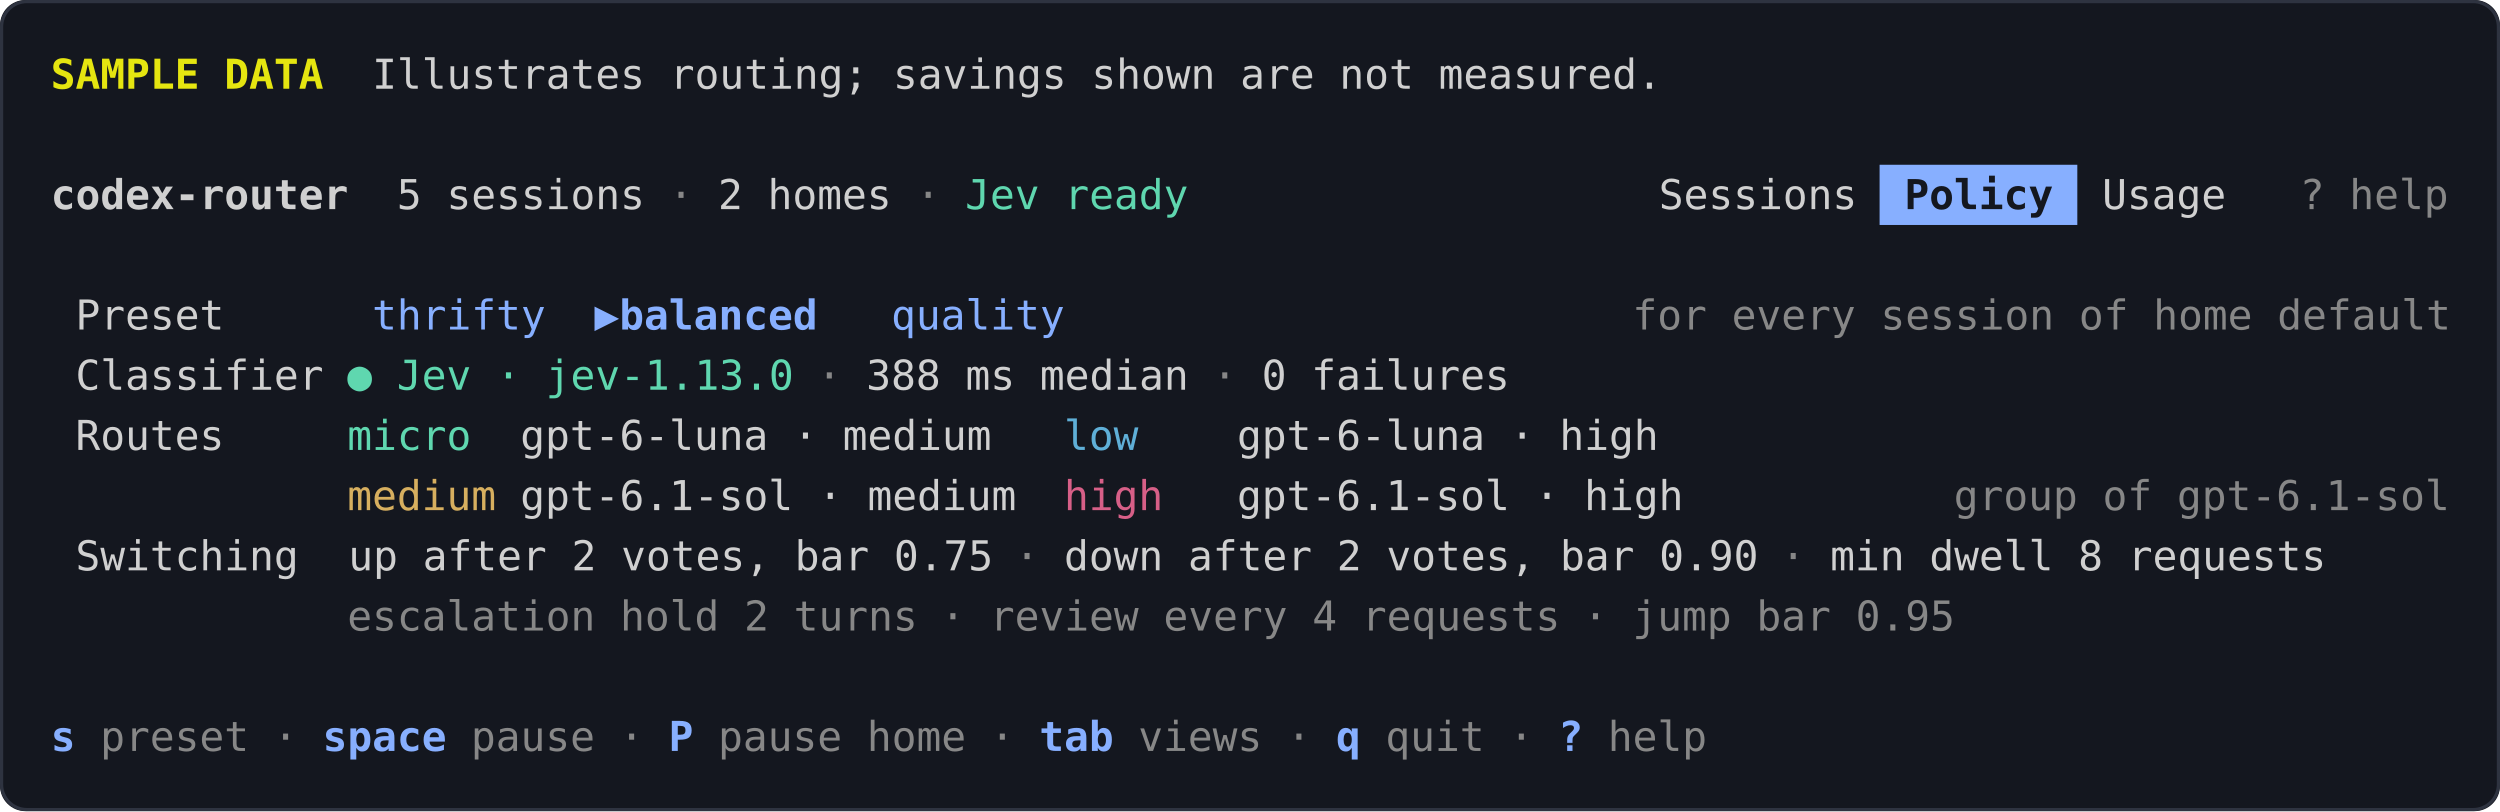
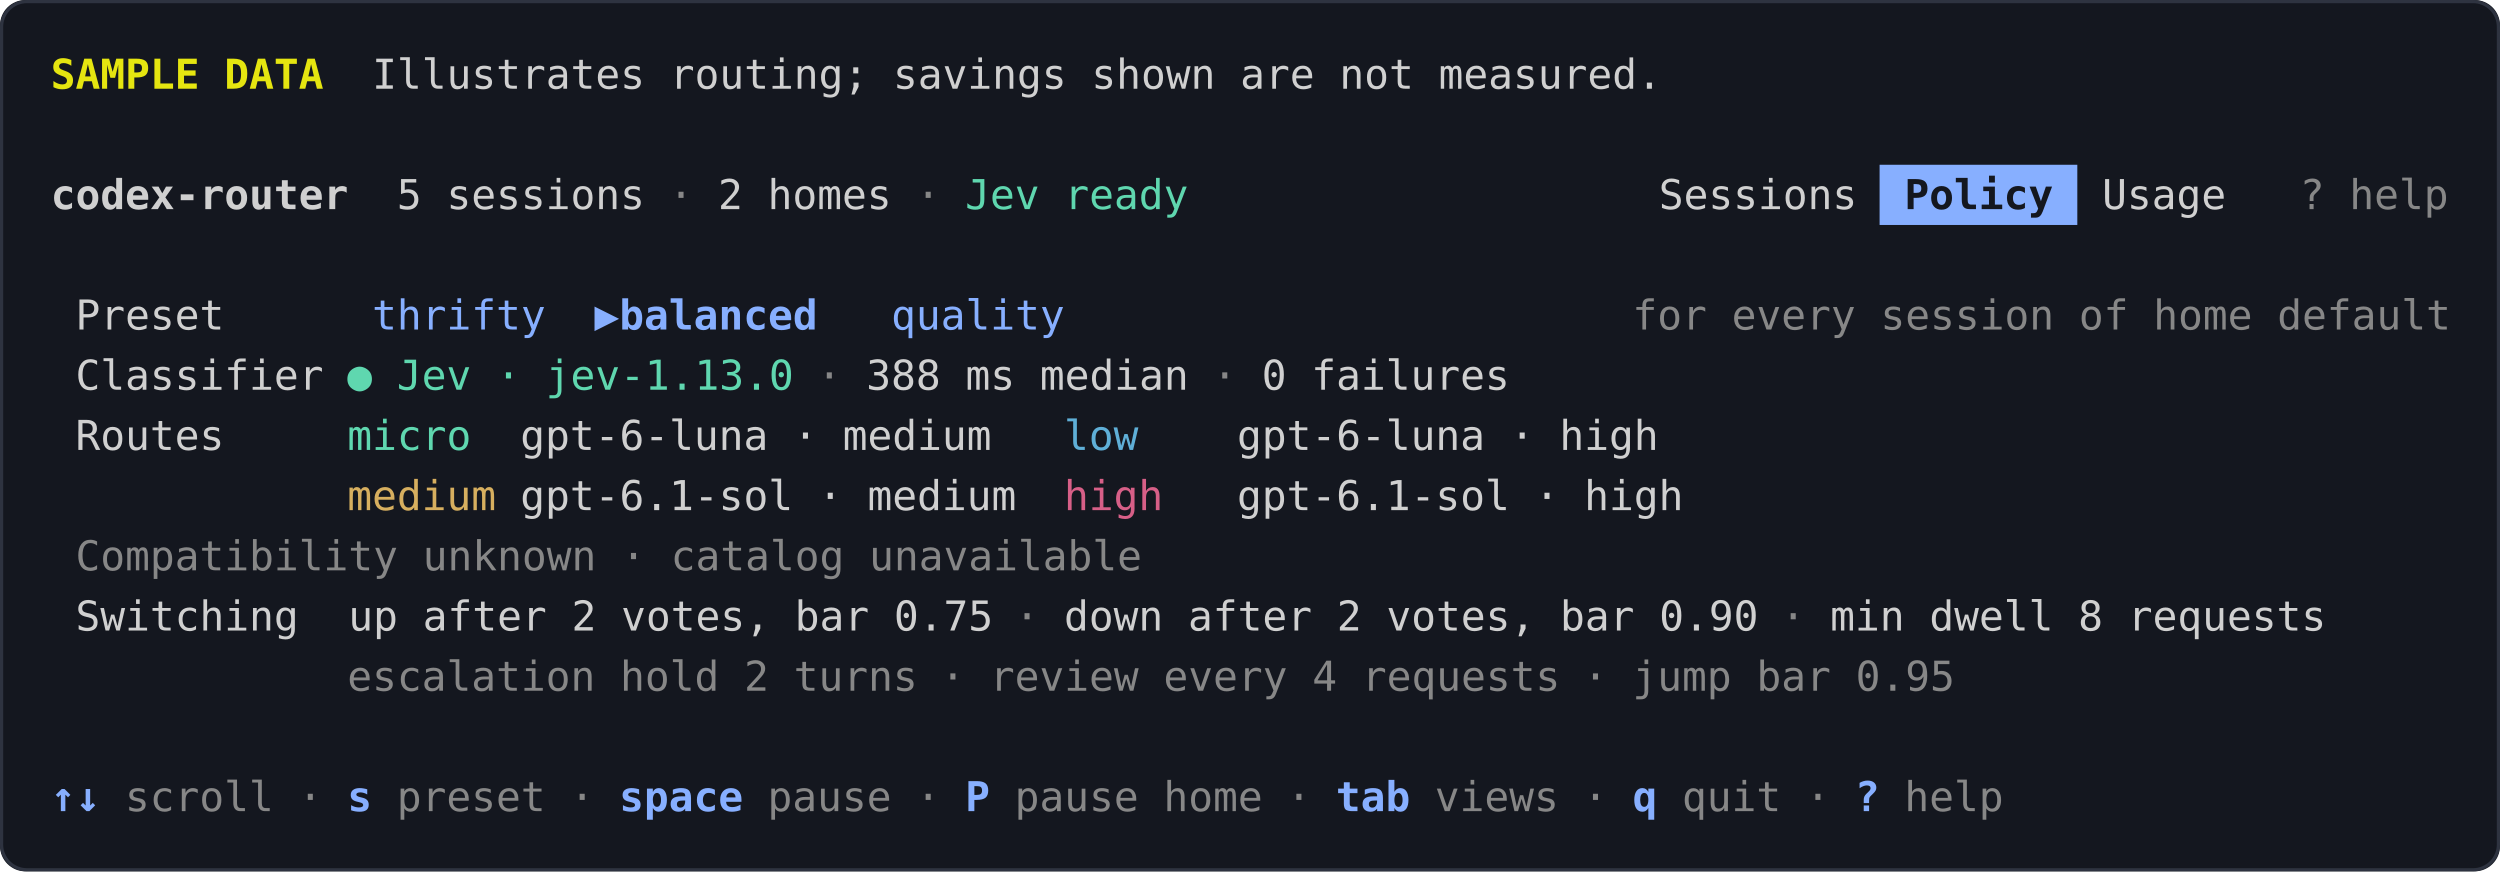
- <svg xmlns="http://www.w3.org/2000/svg" viewBox="0 0 789 256" width="789" height="256" role="img" aria-labelledby="title desc">
+ <svg xmlns="http://www.w3.org/2000/svg" viewBox="0 0 789 275" width="789" height="275" role="img" aria-labelledby="title desc">
  <style>text { font-family: ui-monospace, SFMono-Regular, Menlo, Consolas, 'DejaVu Sans Mono', monospace; font-size: 13px; }</style>
-   <rect width="789" height="256" rx="8" fill="#14171f" />
-   <rect x="0.5" y="0.5" width="788" height="255" rx="8" fill="none" stroke="#2e3340" />
+   <rect width="789" height="275" rx="8" fill="#14171f" />
+   <rect x="0.5" y="0.5" width="788" height="274" rx="8" fill="none" stroke="#2e3340" />
  <text x="16.0" y="28.0" fill="#e5e510" font-weight="700" xml:space="preserve">SAMPLE DATA</text>
  <text x="101.8" y="28.0" fill="#d0d0d0" xml:space="preserve">  Illustrates routing; savings shown are not measured.</text>
  <text x="16.0" y="66.0" fill="#d0d0d0" font-weight="700" xml:space="preserve">codex-router</text>
  <text x="109.6" y="66.0" fill="#d0d0d0" xml:space="preserve">  5 sessions</text>
  <text x="203.2" y="66.0" fill="#878787" xml:space="preserve"> · </text>
  <text x="226.6" y="66.0" fill="#d0d0d0" xml:space="preserve">2 homes</text>
  <text x="281.2" y="66.0" fill="#878787" xml:space="preserve"> · </text>
  <text x="304.6" y="66.0" fill="#5fd7af" xml:space="preserve">Jev ready</text>
  <text x="374.8" y="66.0" fill="#d0d0d0" xml:space="preserve">                   Sessions </text>
  <rect x="593.2" y="52.0" width="62.4" height="19" fill="#87afff" />
  <text x="593.2" y="66.0" fill="#14171f" font-weight="700" xml:space="preserve"> Policy </text>
  <text x="655.6" y="66.0" fill="#d0d0d0" xml:space="preserve"> Usage   </text>
  <text x="725.8" y="66.0" fill="#878787" xml:space="preserve">? help</text>
  <text x="16.0" y="104.0" fill="#d0d0d0" xml:space="preserve"> Preset     </text>
  <text x="109.6" y="104.0" fill="#87afff" xml:space="preserve"> thrifty  </text>
  <text x="187.6" y="104.0" fill="#87afff" font-weight="700" xml:space="preserve">▶balanced  </text>
  <text x="273.4" y="104.0" fill="#87afff" xml:space="preserve"> quality  </text>
  <text x="515.2" y="104.0" fill="#878787" xml:space="preserve">for every session of home default</text>
  <text x="16.0" y="123.0" fill="#d0d0d0" xml:space="preserve"> Classifier </text>
  <text x="109.6" y="123.0" fill="#5fd7af" xml:space="preserve">● Jev · jev-1.13.0</text>
  <text x="250.0" y="123.0" fill="#878787" xml:space="preserve"> · </text>
  <text x="273.4" y="123.0" fill="#d0d0d0" xml:space="preserve">388 ms median</text>
  <text x="374.8" y="123.0" fill="#878787" xml:space="preserve"> · </text>
  <text x="398.2" y="123.0" fill="#d0d0d0" xml:space="preserve">0 failures</text>
  <text x="16.0" y="142.0" fill="#d0d0d0" xml:space="preserve"> Routes     </text>
  <text x="109.6" y="142.0" fill="#5fd7af" xml:space="preserve">micro  </text>
  <text x="164.2" y="142.0" fill="#d0d0d0" xml:space="preserve">gpt-6-luna · medium   </text>
  <text x="335.8" y="142.0" fill="#5fafd7" xml:space="preserve">low    </text>
  <text x="390.4" y="142.0" fill="#d0d0d0" xml:space="preserve">gpt-6-luna · high     </text>
  <text x="109.6" y="161.0" fill="#d7af5f" xml:space="preserve">medium </text>
  <text x="164.2" y="161.0" fill="#d0d0d0" xml:space="preserve">gpt-6.1-sol · medium  </text>
  <text x="335.8" y="161.0" fill="#d75f87" xml:space="preserve">high   </text>
-   <text x="390.4" y="161.0" fill="#d0d0d0" xml:space="preserve">gpt-6.1-sol · high           </text>
-   <text x="616.6" y="161.0" fill="#878787" xml:space="preserve">group of gpt-6.1-sol</text>
-   <text x="16.0" y="180.0" fill="#d0d0d0" xml:space="preserve"> Switching  up after 2 votes, bar 0.75</text>
-   <text x="312.4" y="180.0" fill="#878787" xml:space="preserve"> · </text>
-   <text x="335.8" y="180.0" fill="#d0d0d0" xml:space="preserve">down after 2 votes, bar 0.90</text>
-   <text x="554.2" y="180.0" fill="#878787" xml:space="preserve"> · </text>
-   <text x="577.6" y="180.0" fill="#d0d0d0" xml:space="preserve">min dwell 8 requests</text>
-   <text x="109.6" y="199.0" fill="#878787" xml:space="preserve">escalation hold 2 turns</text>
-   <text x="289.0" y="199.0" fill="#878787" xml:space="preserve"> · </text>
-   <text x="312.4" y="199.0" fill="#878787" xml:space="preserve">review every 4 requests</text>
-   <text x="491.8" y="199.0" fill="#878787" xml:space="preserve"> · </text>
-   <text x="515.2" y="199.0" fill="#878787" xml:space="preserve">jump bar 0.95</text>
-   <text x="16.0" y="237.0" fill="#87afff" font-weight="700" xml:space="preserve">s</text>
-   <text x="23.8" y="237.0" fill="#878787" xml:space="preserve"> preset</text>
-   <text x="78.4" y="237.0" fill="#878787" xml:space="preserve"> · </text>
-   <text x="101.8" y="237.0" fill="#87afff" font-weight="700" xml:space="preserve">space</text>
-   <text x="140.8" y="237.0" fill="#878787" xml:space="preserve"> pause</text>
-   <text x="187.6" y="237.0" fill="#878787" xml:space="preserve"> · </text>
-   <text x="211.0" y="237.0" fill="#87afff" font-weight="700" xml:space="preserve">P</text>
-   <text x="218.8" y="237.0" fill="#878787" xml:space="preserve"> pause home</text>
-   <text x="304.6" y="237.0" fill="#878787" xml:space="preserve"> · </text>
-   <text x="328.0" y="237.0" fill="#87afff" font-weight="700" xml:space="preserve">tab</text>
-   <text x="351.4" y="237.0" fill="#878787" xml:space="preserve"> views</text>
-   <text x="398.2" y="237.0" fill="#878787" xml:space="preserve"> · </text>
-   <text x="421.6" y="237.0" fill="#87afff" font-weight="700" xml:space="preserve">q</text>
-   <text x="429.4" y="237.0" fill="#878787" xml:space="preserve"> quit</text>
-   <text x="468.4" y="237.0" fill="#878787" xml:space="preserve"> · </text>
-   <text x="491.8" y="237.0" fill="#87afff" font-weight="700" xml:space="preserve">?</text>
-   <text x="499.6" y="237.0" fill="#878787" xml:space="preserve"> help</text>
+   <text x="390.4" y="161.0" fill="#d0d0d0" xml:space="preserve">gpt-6.1-sol · high                               </text>
+   <text x="16.0" y="180.0" fill="#878787" xml:space="preserve"> Compatibility unknown · catalog unavailable</text>
+   <text x="16.0" y="199.0" fill="#d0d0d0" xml:space="preserve"> Switching  up after 2 votes, bar 0.75</text>
+   <text x="312.4" y="199.0" fill="#878787" xml:space="preserve"> · </text>
+   <text x="335.8" y="199.0" fill="#d0d0d0" xml:space="preserve">down after 2 votes, bar 0.90</text>
+   <text x="554.2" y="199.0" fill="#878787" xml:space="preserve"> · </text>
+   <text x="577.6" y="199.0" fill="#d0d0d0" xml:space="preserve">min dwell 8 requests</text>
+   <text x="109.6" y="218.0" fill="#878787" xml:space="preserve">escalation hold 2 turns</text>
+   <text x="289.0" y="218.0" fill="#878787" xml:space="preserve"> · </text>
+   <text x="312.4" y="218.0" fill="#878787" xml:space="preserve">review every 4 requests</text>
+   <text x="491.8" y="218.0" fill="#878787" xml:space="preserve"> · </text>
+   <text x="515.2" y="218.0" fill="#878787" xml:space="preserve">jump bar 0.95</text>
+   <text x="16.0" y="256.0" fill="#87afff" font-weight="700" xml:space="preserve">↑↓</text>
+   <text x="31.6" y="256.0" fill="#878787" xml:space="preserve"> scroll</text>
+   <text x="86.2" y="256.0" fill="#878787" xml:space="preserve"> · </text>
+   <text x="109.6" y="256.0" fill="#87afff" font-weight="700" xml:space="preserve">s</text>
+   <text x="117.4" y="256.0" fill="#878787" xml:space="preserve"> preset</text>
+   <text x="172.0" y="256.0" fill="#878787" xml:space="preserve"> · </text>
+   <text x="195.4" y="256.0" fill="#87afff" font-weight="700" xml:space="preserve">space</text>
+   <text x="234.4" y="256.0" fill="#878787" xml:space="preserve"> pause</text>
+   <text x="281.2" y="256.0" fill="#878787" xml:space="preserve"> · </text>
+   <text x="304.6" y="256.0" fill="#87afff" font-weight="700" xml:space="preserve">P</text>
+   <text x="312.4" y="256.0" fill="#878787" xml:space="preserve"> pause home</text>
+   <text x="398.2" y="256.0" fill="#878787" xml:space="preserve"> · </text>
+   <text x="421.6" y="256.0" fill="#87afff" font-weight="700" xml:space="preserve">tab</text>
+   <text x="445.0" y="256.0" fill="#878787" xml:space="preserve"> views</text>
+   <text x="491.8" y="256.0" fill="#878787" xml:space="preserve"> · </text>
+   <text x="515.2" y="256.0" fill="#87afff" font-weight="700" xml:space="preserve">q</text>
+   <text x="523.0" y="256.0" fill="#878787" xml:space="preserve"> quit</text>
+   <text x="562.0" y="256.0" fill="#878787" xml:space="preserve"> · </text>
+   <text x="585.4" y="256.0" fill="#87afff" font-weight="700" xml:space="preserve">?</text>
+   <text x="593.2" y="256.0" fill="#878787" xml:space="preserve"> help</text>
</svg>
